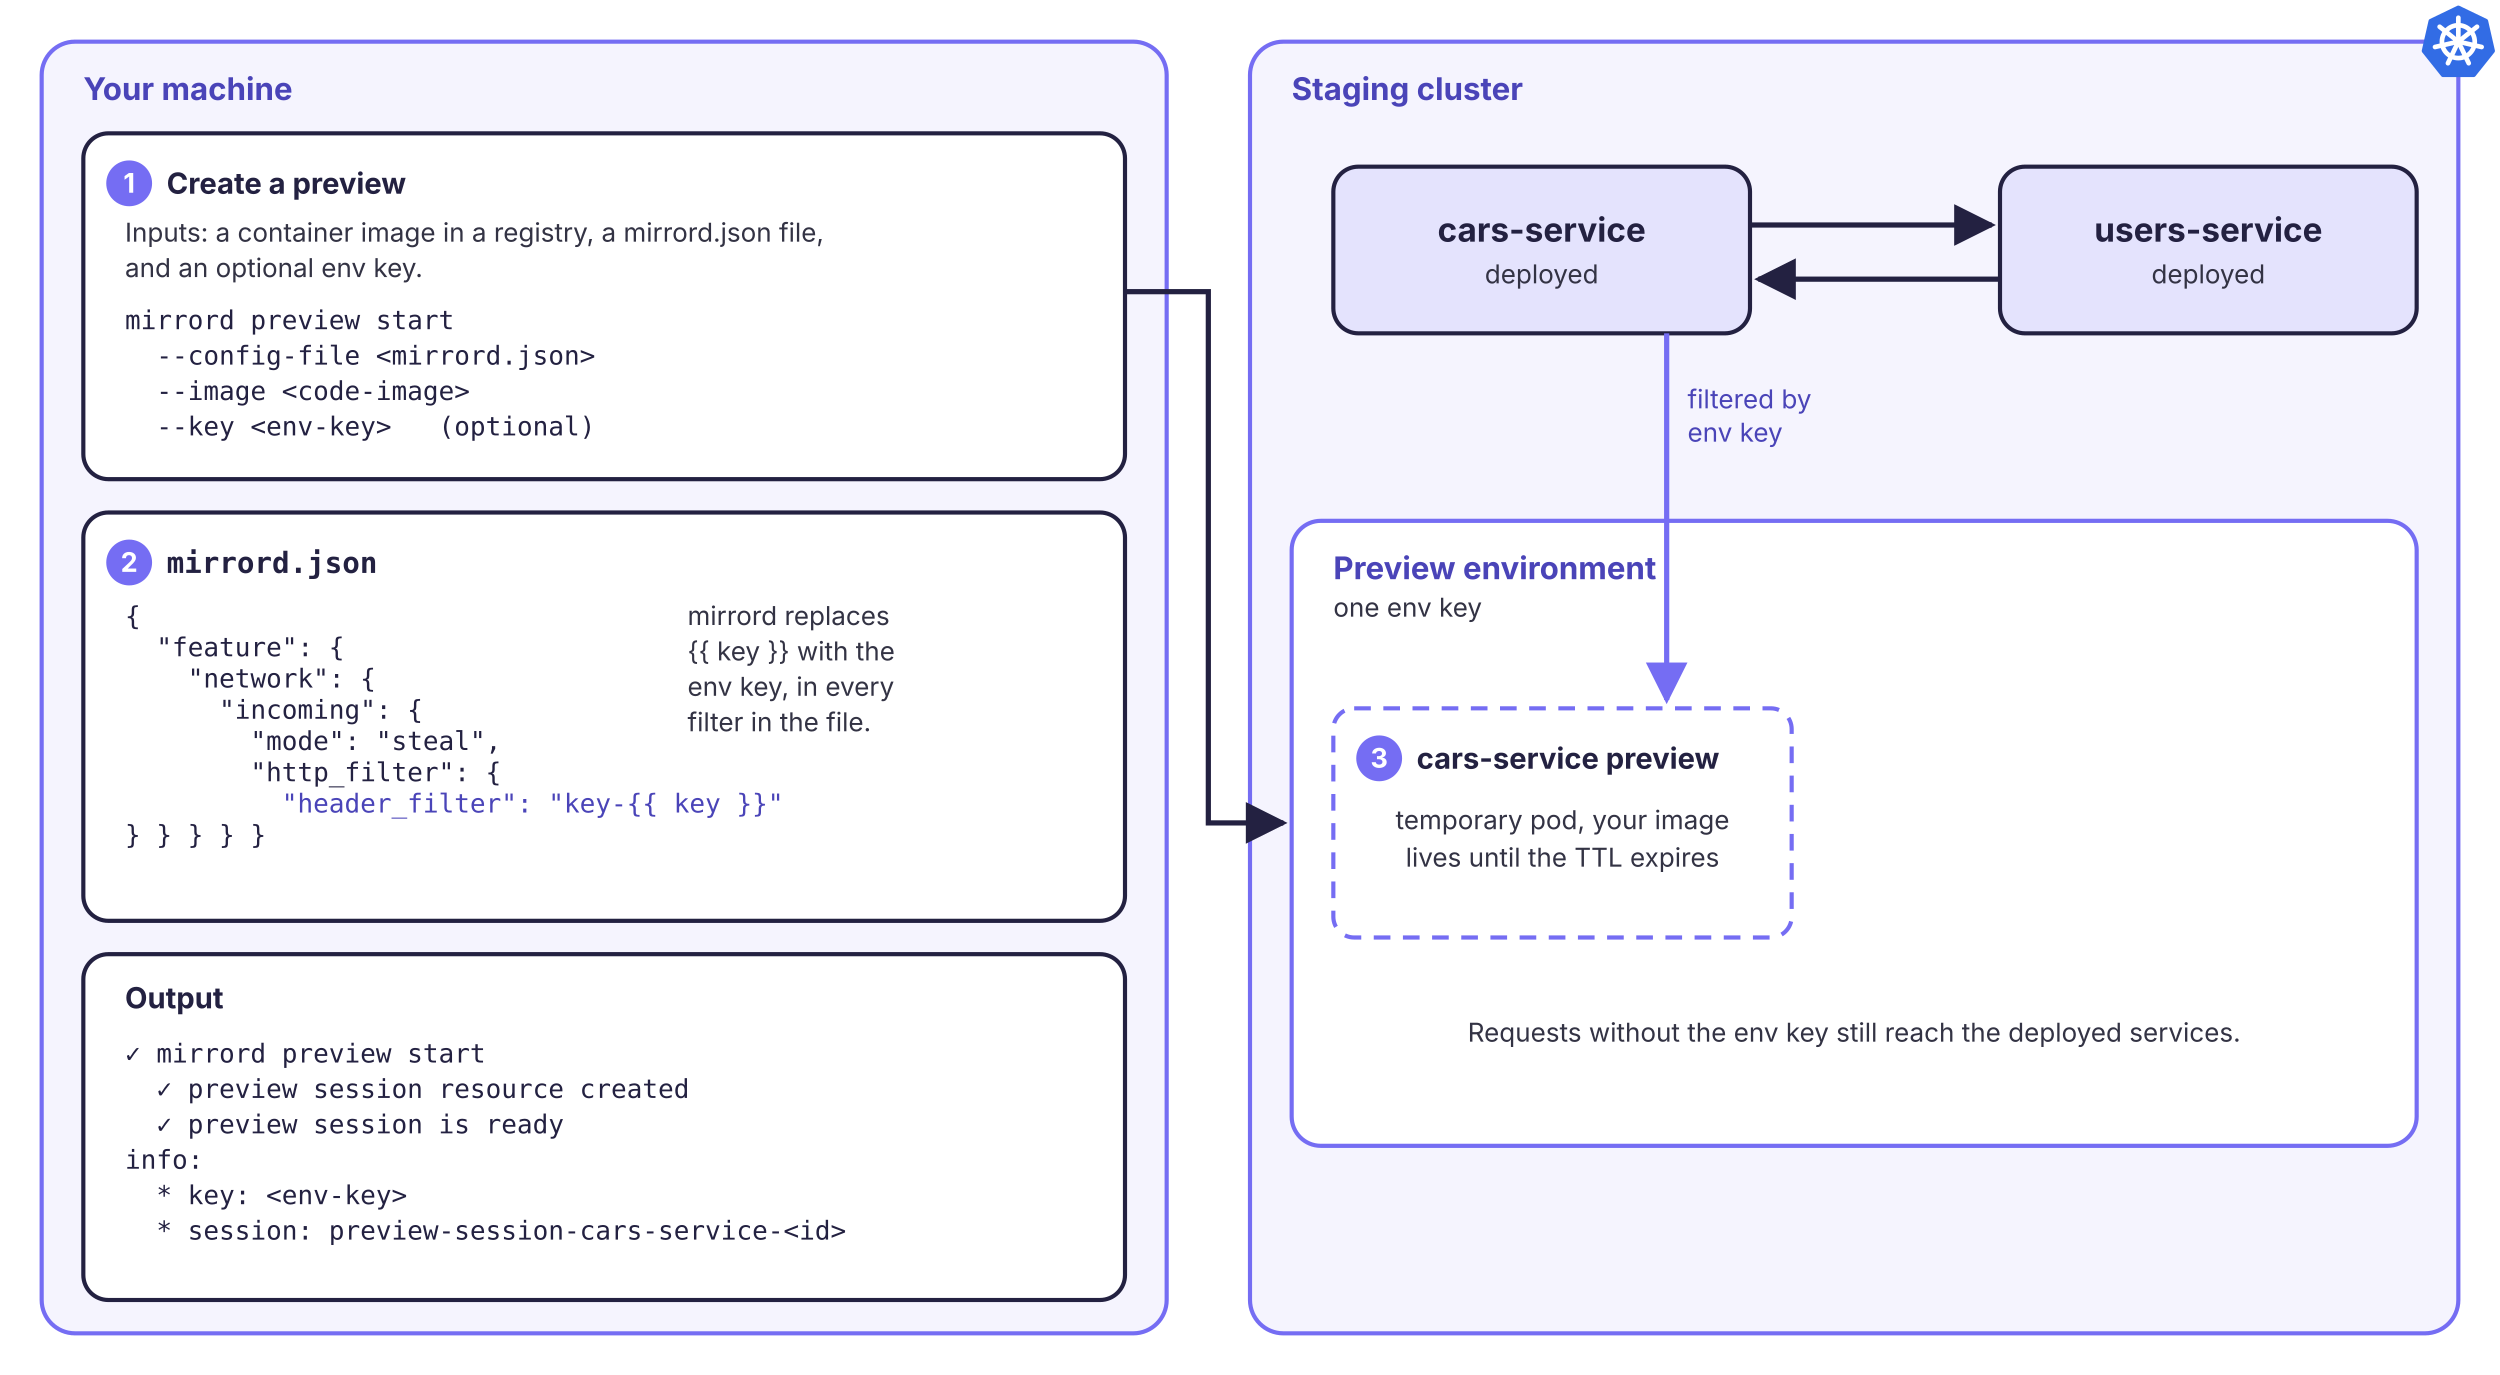
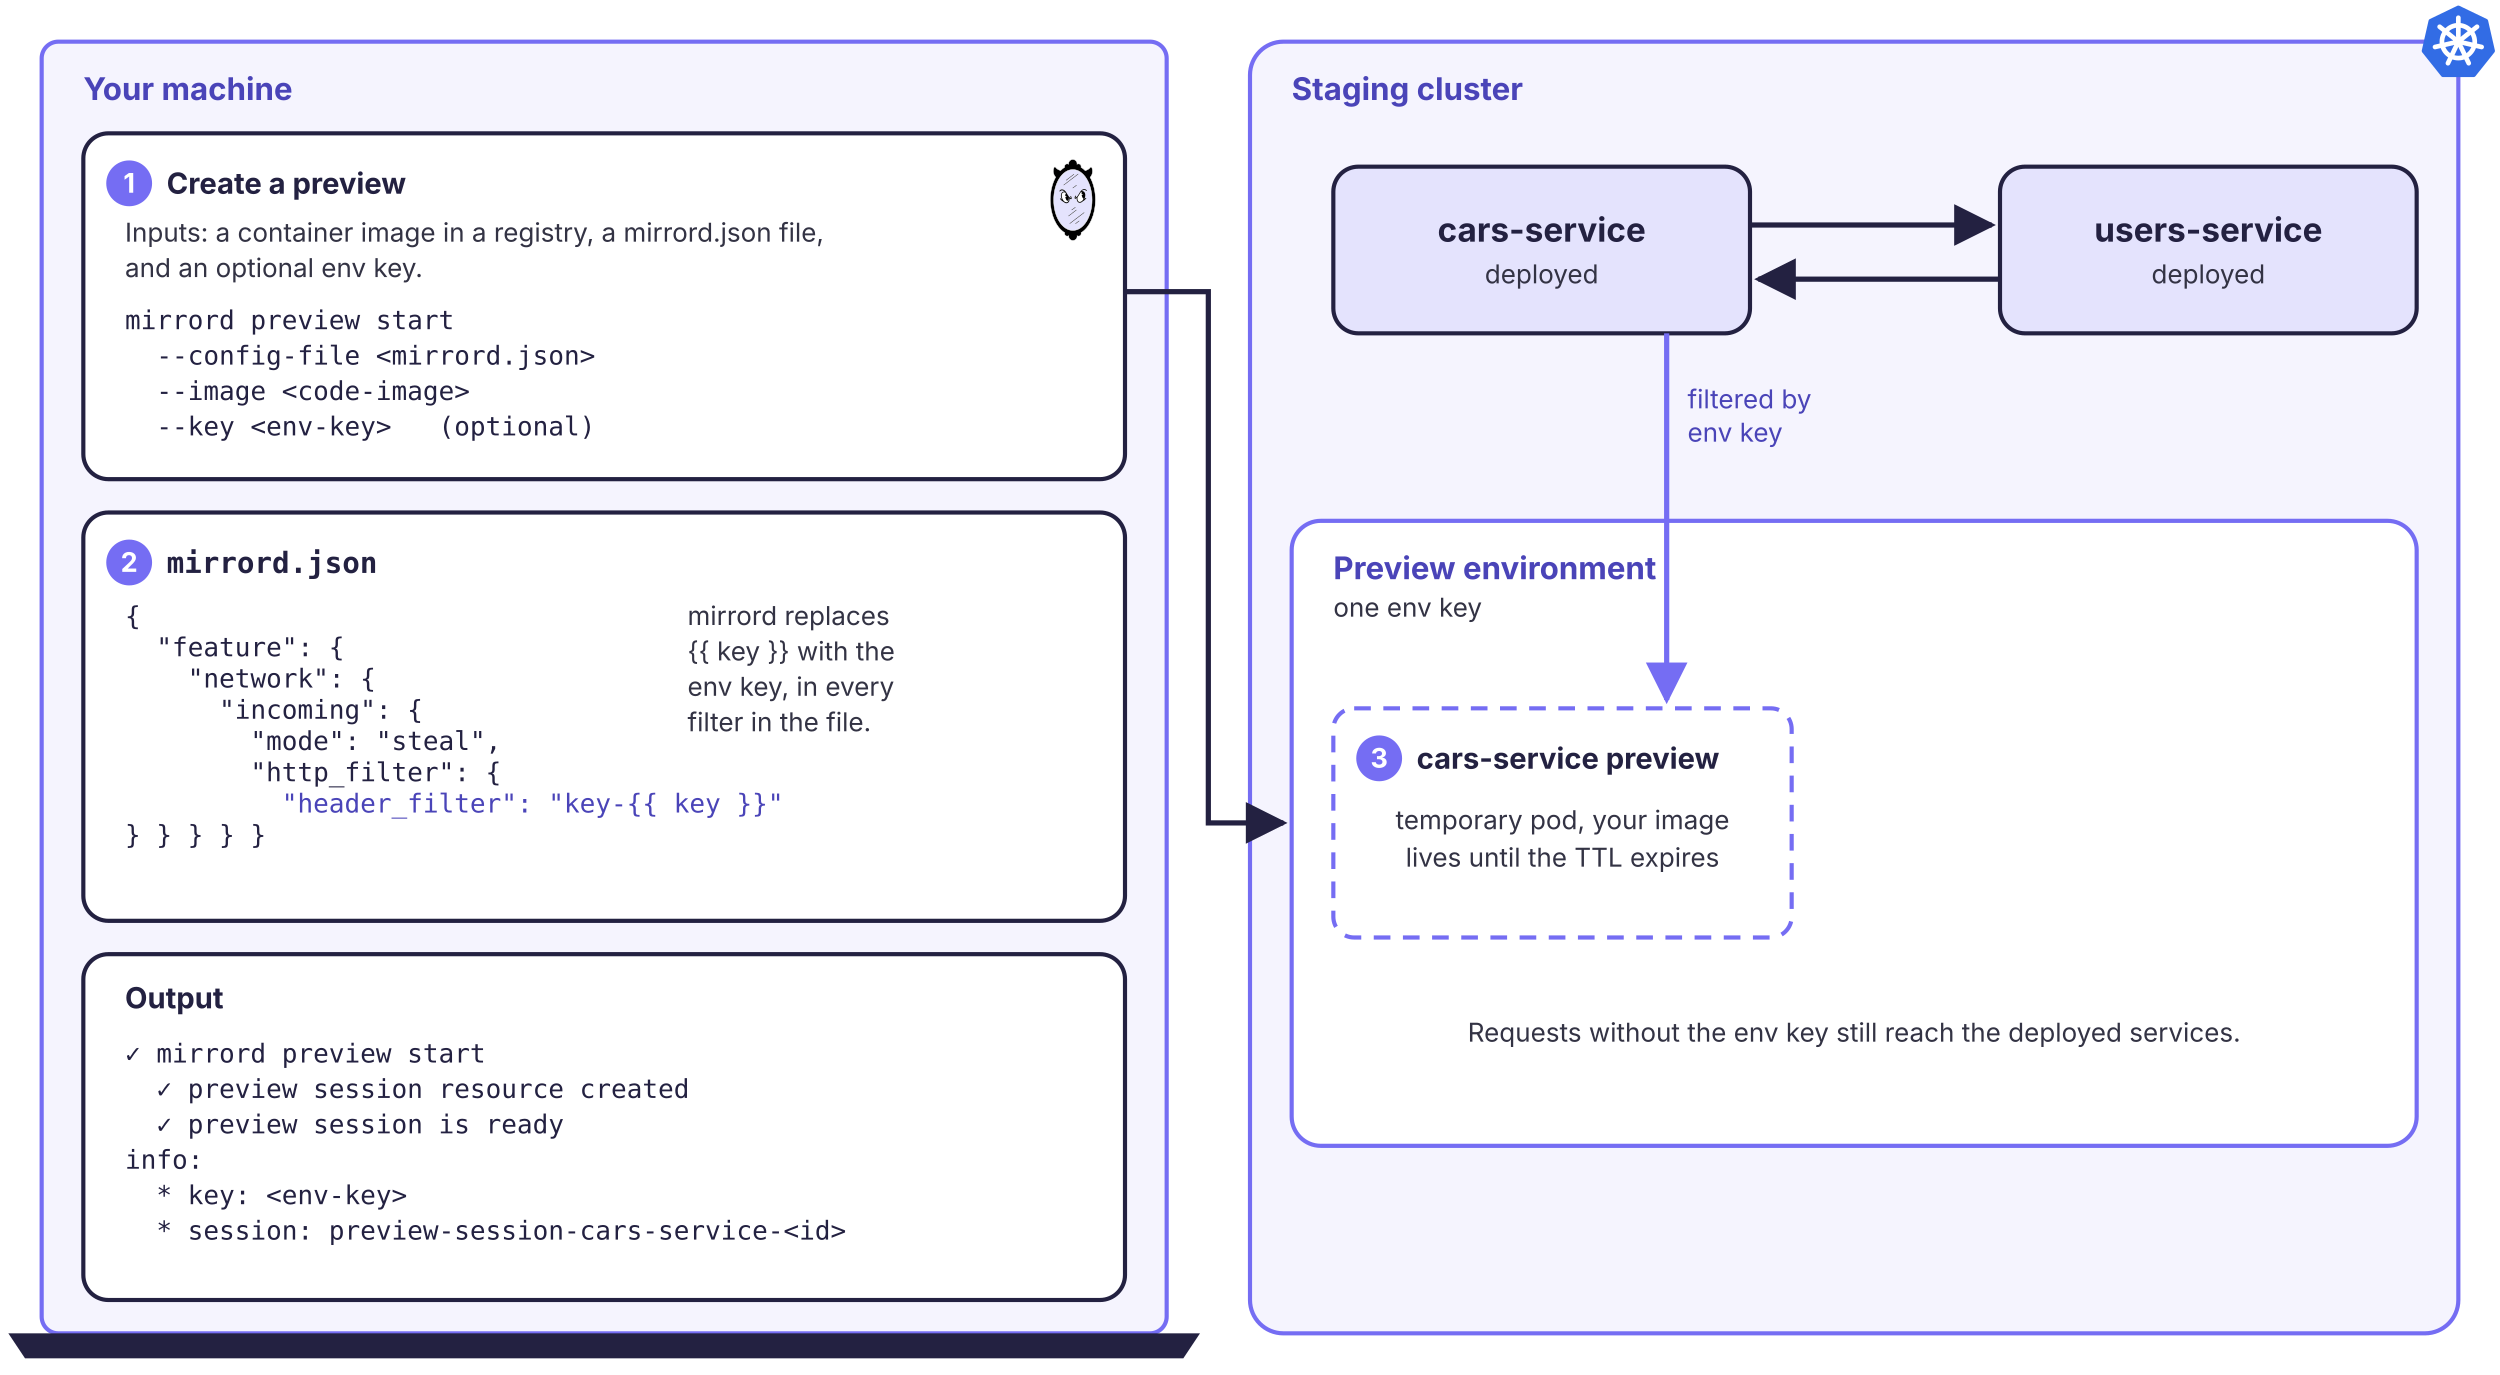
<svg xmlns="http://www.w3.org/2000/svg" viewBox="0 0 1200 660" width="1200" height="660" font-family="Inter, Helvetica, Arial, sans-serif" role="img" aria-labelledby="t d">
  <defs>
    <marker id="arrow" viewBox="0 0 10 10" refX="9" refY="5" markerWidth="8" markerHeight="8" orient="auto-start-reverse">
      <path d="M0 0 L10 5 L0 10 z" fill="#232141" />
    </marker>
    <marker id="arrow-purple" viewBox="0 0 10 10" refX="9" refY="5" markerWidth="8" markerHeight="8" orient="auto-start-reverse">
      <path d="M0 0 L10 5 L0 10 z" fill="#756DF3" />
    </marker>
    <symbol id="k8s" viewBox="0 0 32 32">
      <polygon points="16.00,1.60 27.73,7.25 30.62,19.94 22.51,30.11 9.49,30.11 1.38,19.94 4.27,7.25" fill="#326CE5" stroke="#326CE5" stroke-width="2" stroke-linejoin="round" />
      <g fill="none" stroke="#ffffff" stroke-width="2" stroke-linecap="round">
        <circle cx="16" cy="16" r="7" />
        <line x1="16.00" y1="13.40" x2="16.00" y2="5.80" />
        <line x1="18.03" y1="14.38" x2="23.97" y2="9.64" />
        <line x1="18.53" y1="16.58" x2="25.94" y2="18.27" />
        <line x1="17.13" y1="18.34" x2="20.43" y2="25.19" />
        <line x1="14.87" y1="18.34" x2="11.57" y2="25.19" />
        <line x1="13.47" y1="16.58" x2="6.06" y2="18.27" />
        <line x1="13.97" y1="14.38" x2="8.03" y2="9.64" />
      </g>
      <circle cx="16" cy="16" r="2.4" fill="#ffffff" />
    </symbol>
+     <symbol id="mirrord" viewBox="97 61 391 696">
+       <path fill="#ffffff" d="M255.6,387c4.1,19.1-0.9,36.1-12,40.5c-8.2,3.2-17.8,0-26.5-8.2c-0.3-0.6-0.9-0.9-1.5-1.2c0,0,0,0-0.3-0.3 c-5.5-5.6-10.5-13.2-14-22c-4.7-11.5-6.1-23.2-4.4-33.5c1.8-9.4,6.1-16.1,12.8-18.8c5.5-2.3,12.5-1.5,19.3,2.6 c1.5,2.3,2.6,4.4,3.8,6.2c-4.1,2.6-6.4,10.3-6.4,20.3l3.2,1.8l11.1,6.5l-12.5,1.5h-0.9c0.3,1.2,0.3,2.3,0.6,3.5 c3.2,17.9,12,31.1,19,29.7c6.4-1.2,9.6-14.4,7.6-30.2C255.3,386.4,255.6,386.7,255.6,387z" />
+       <path fill="#ffffff" d="M384,398.4c-3.2,6.8-7.3,12.3-12,17c0,0,0,0-0.3,0c-0.6,0.3-0.9,0.9-1.2,1.2c-8.7,7.9-18.4,11.5-26.5,8.2 c-11.1-4.7-16-21.4-12-40.5c1.5-1.8,3.2-3.8,4.7-5.6c5-6.5,9-13.2,12.8-20l1.2-2.1c1.2-1.8,2-3.8,3.2-5.6c1.2-2.1,2.6-4.4,4.4-7 c3.5-2.1,6.7-3.2,9.9-3.8c-2,4.7-2.3,10.3-2.3,15.3l3.2,1.8l11.1,6.5l-12.5,1.5h-0.9c0.3,1.2,0.3,2.3,0.6,3.8 C370.5,384.6,377.5,397,384,398.4z" />
+       <path fill="#E4E3FD" d="M405,391.7c-1.5-1.2-3.8-0.9-5,0.6c-3.2,4.1-7,7.9-11.1,11.5c1.2-2.3,2.6-5,3.5-7.6 c5.3-12.6,6.7-25.8,4.7-37.3c-2.3-12-8.2-20.6-16.9-24.1c-4.1-1.8-8.8-2.1-13.7-1.2c4.4-4.4,10.2-8.5,17.5-10 c8.2-1.5,16.6,1.5,20.4,7.3c1.2,1.5,3.2,2.1,5,0.9c1.5-1.2,2-3.2,0.9-4.7c-5.5-8.2-16.6-12.3-27.4-10c-11.1,2.1-19.3,9.7-24.2,15.6 c-2,2.3-3.8,5-5.5,7.3c-2,2.9-3.5,5.6-5,8.2c-1.2,2.1-2.3,3.8-3.2,5.6l-1.2,2.1c-3.8,6.5-7.6,13.2-12.3,19.1 c-5.8,7.6-11.7,12.9-18.4,16.7c0.6-5,2-9.7,4.4-14.1c0.9-1.8,0.3-3.8-1.5-4.7c-1.7-0.9-3.8-0.3-4.7,1.5c-2.9,5.6-4.7,11.5-5.3,17.6 c0,0.9-0.3,3.5,1.5,5.6c1.2,1.2,2.3,1.8,4.1,1.8c1.5,0,2.9-0.3,4.4-1.5c2.6-1.5,5.3-3.2,7.9-5.3c-1.7,18.5,5,34.1,17.5,39.3 c2.9,1.2,5.8,1.8,8.8,1.8c8.5,0,17.5-4.4,25.4-12c11.4-6.2,21.6-14.4,29.5-24.7C406.7,395.2,406.4,392.8,405,391.7z M292.1,149.1 c90.1,0,163.6,116.6,163.6,259.6s-73.5,259.6-163.6,259.6c-90.4,0-163.6-116.6-163.6-259.6S201.9,149.1,292.1,149.1z M389.5,517.3 c0.9-0.6,0.9-1.8,0.3-2.3c-0.6-0.9-1.8-0.9-2.3-0.3l-122.5,93.7c-0.9,0.6-0.9,1.8-0.3,2.3c0.3,0.3,0.9,0.6,1.5,0.6 c0.3,0,0.9,0,1.2-0.3L389.5,517.3z M346.9,589c0.9-0.6,0.9-1.8,0.3-2.3c-0.6-0.9-1.8-0.9-2.3-0.3l-31.2,23.2 c-0.9,0.6-0.9,1.8-0.3,2.3c0.3,0.6,0.9,0.9,1.5,0.9c0.3,0,0.6-0.3,0.9-0.3L346.9,589z M338.2,189.1c0.9-0.6,0.9-1.8,0.3-2.3 c-0.6-0.9-1.8-0.9-2.3-0.3l-122.5,93.4c-0.9,0.6-0.9,1.8-0.3,2.3c0.3,0.3,0.9,0.6,1.5,0.6c0.3,0,0.9,0,0.9-0.3L338.2,189.1z M324.4,284.5c0.9-0.6,0.9-1.8,0.3-2.3c-0.6-0.9-1.7-0.9-2.3-0.3l-31.2,22.9c-0.9,0.6-0.9,1.8-0.3,2.3c0.3,0.6,0.9,0.6,1.5,0.6 c0.3,0,0.6,0,0.9-0.3L324.4,284.5z M322.7,495.9c0.9-0.6,0.9-1.8,0.3-2.3c-0.6-0.9-1.8-0.9-2.3-0.3l-66.2,50.8 c-0.9,0.6-0.9,1.8-0.3,2.3c0.3,0.3,0.9,0.6,1.5,0.6c0.3,0,0.6,0,0.9-0.3L322.7,495.9z M314.8,472.4c0.9-0.6,0.9-1.8,0.3-2.3 c-0.6-0.9-1.8-0.9-2.3-0.3L281.6,493c-0.9,0.6-0.9,1.8-0.3,2.3c0.3,0.6,0.9,0.9,1.5,0.9c0.3,0,0.9-0.3,0.9-0.3L314.8,472.4z M302.3,190.5c0.9-0.6,0.9-1.8,0.3-2.3c-0.6-0.9-1.7-0.9-2.3-0.3L234,239c-0.9,0.6-0.9,1.8-0.3,2.3c0.3,0.3,0.9,0.6,1.5,0.6 c0.3,0,0.9,0,1.2-0.3L302.3,190.5z M280.1,399.6c1.8-2.1,1.5-4.7,1.5-5.6c-0.6-6.2-2.3-12.3-5-17.9c-0.9-1.8-2.9-2.3-4.7-1.5 c-1.8,0.9-2.3,2.9-1.5,4.7c2.3,4.4,3.8,9.4,4.4,14.1c-6.4-3.8-12.5-9.4-18.4-16.7c-4.7-6.2-8.8-12.9-12.3-19.1l-1.5-2.3 c-1.2-1.8-2-3.8-3.2-5.6c-1.5-2.3-2.9-5.3-5-8.2c0,0,0,0,0-0.3c-1.5-2.3-3.5-5-5.5-7.3c-5-5.9-13.1-13.2-24.2-15.6 c-10.8-2.1-21.9,2.1-27.4,10c-1.2,1.5-0.6,3.8,0.9,4.7c1.5,1.2,3.8,0.6,4.7-0.9c4.1-5.9,12.5-8.8,20.4-7.3 c7.3,1.5,13.1,5.9,17.5,10c-4.7-0.9-9.3-0.3-13.7,1.2c-8.8,3.5-14.6,12-16.9,24.1c-2,11.5-0.3,24.7,4.7,37.3 c1.2,2.6,2.3,5.3,3.5,7.6c-4.1-3.5-7.9-7.3-11.1-11.5c-1.2-1.5-3.5-1.8-5-0.6c-1.5,1.2-1.8,3.5-0.6,5c8.2,10,18.4,18.5,29.5,24.7 c7.9,7.6,16.9,11.7,25.7,11.7c2.9,0,6.1-0.6,8.8-1.8c12.5-5.3,19-20.6,17.5-39.3c2.6,2.1,5,3.8,7.9,5.3c1.5,0.9,2.9,1.2,4.4,1.2 C277.8,401.4,279.2,400.8,280.1,399.6z" />
+       <path d="M439.4,215.2c29.5,54,45.5,122.4,45.5,193.8c0,123.6-49,234.9-122.8,279.2c0.6,2.1,1.2,4.4,1.2,6.8 c0,12.3-10.2,22.6-22.5,22.6c-4.4,0-8.8-1.2-12.3-3.5c0.3,1.2,0.3,2.6,0.3,3.8c0,20.3-16.3,36.7-36.5,36.7s-36.5-16.4-36.5-36.7 c0-1.2,0-2.6,0.3-3.8c-3.5,2.3-7.9,3.5-12.3,3.5c-12.3,0-22.5-10-22.5-22.6c0-2.3,0.3-4.7,1.2-6.8C148.6,643.6,99.3,532.3,99.3,409 c0-71.9,16.3-140.9,46.4-195.3c-1.5-0.9-2.3-2.1-3.5-3.2c-9.9-11.2-15.5-26.4-16.9-42.6c-0.6-11.5,0.9-23.2,5-33.8 c0.6-1.8,2.6-6.8,7.6-7.3c5.3-0.6,8.5,3.8,11.4,7.9c1.2,1.5,2.3,2.9,2.9,3.8c5.5,5.3,12.5,9.7,21.6,13.8c4.4,2.1,9,3.8,13.4,5.3 c11.1-11.2,22.8-20.6,35-27.9c-0.6-2.3-1.2-4.4-1.2-6.8c0-12.3,10.2-22.6,22.5-22.6c4.4,0,8.8,1.2,12.3,3.5c0-1.2-0.3-2.6-0.3-3.8 c0-20.3,16.3-36.7,36.5-36.7c20.1,0,36.5,16.4,36.5,36.7c0,1.2,0,2.6-0.3,3.8c3.5-2.3,7.9-3.5,12.3-3.5c12.5,0,22.5,10.3,22.5,22.6 c0,2.3-0.3,4.7-1.2,6.8c12.5,7.6,24.8,17.3,36.2,29.1c4.7-1.5,9-3.2,13.7-5.3c9-4.1,16-8.5,21.6-13.8c0.9-0.9,2-2.3,2.9-3.8 c2.9-4.1,6.1-8.5,11.4-7.9c5,0.6,7,5.6,7.6,7.3c4.1,10.6,5.5,22.3,4.7,33.8c-1.2,15.9-7,31.4-16.9,42.6 C442.3,212.6,441.1,214,439.4,215.2z M455.7,409c0-143.3-73.5-259.6-163.6-259.6c-90.4,0-163.6,116.6-163.6,259.6 c0,143,73.5,259.6,163.6,259.6C382.5,668.6,455.7,552,455.7,409z" />
+       <path fill="#ffffff" d="M292.4,756.6c-21.2,0-38.5-17.4-38.5-38.7c0-0.1,0-0.2,0-0.3c-3,1.3-6.5,2-10,2c-13.5,0-24.5-11-24.5-24.6 c0-2.2,0.2-4.2,0.7-5.9c-36.1-22.2-66.8-60.3-88.9-110.2C109,528.5,97.3,469.7,97.3,409c0-71.5,16.3-140.6,45.8-194.7 c-0.6-0.5-1.1-1-1.5-1.5c-0.3-0.3-0.5-0.6-0.8-0.8l-0.1-0.1c-9.7-10.9-15.9-26.4-17.4-43.7c-0.6-12.5,1.1-24.4,5.1-34.7 c0.8-2.3,3.2-7.9,9.2-8.6c6.5-0.7,10.4,4.7,13.2,8.7c1.1,1.4,2.2,2.8,2.9,3.7c5.3,5,11.9,9.2,20.9,13.3c3.5,1.7,7.6,3.3,12.1,4.8 c10.7-10.7,21.9-19.6,33.2-26.5c-0.5-1.9-0.9-3.7-0.9-5.8c0-13.3,11.2-24.6,24.5-24.6c3.5,0,6.9,0.7,10,2c0-0.1,0-0.2,0-0.3 c0-21.3,17.3-38.7,38.5-38.7c21.2,0,38.5,17.4,38.5,38.7c0,0.1,0,0.2,0,0.3c3-1.3,6.5-2,10-2c13.5,0,24.5,11,24.5,24.6 c0,2.2-0.2,4.2-0.7,5.9c12.2,7.6,23.8,16.9,34.3,27.6c3.7-1.2,7.6-2.7,12.3-4.8c9-4.1,15.7-8.4,21-13.4c0.7-0.7,1.8-2,2.6-3.4 l0.1-0.1c2.8-4,6.7-9.5,13.2-8.8c6,0.7,8.5,6.3,9.3,8.7c4,10.4,5.7,22.4,4.8,34.5c-1.2,16.6-7.5,32.4-17.2,43.5c-0.4,1-1.3,2-2.4,3 c29,53.9,44.9,122.4,44.9,193.3c0,60.9-11.7,119.7-33.9,170.2c-22,49.9-52.6,87.9-88.6,110c0.5,1.9,0.8,3.8,0.8,5.8 c0,13.3-11.2,24.6-24.5,24.6c-3.5,0-6.9-0.7-10-2c0,0.1,0,0.2,0,0.3C330.8,739.2,313.6,756.6,292.4,756.6z M259.4,709.5l-1.2,5 c-0.2,0.9-0.2,2.3-0.2,3.3c0,19.1,15.5,34.7,34.5,34.7s34.5-15.6,34.5-34.7c0-1.1,0-2.4-0.2-3.3l-1.2-5l4.3,2.9 c3.1,2.1,7,3.2,11.1,3.2c11.1,0,20.5-9.4,20.5-20.6c0-2.1-0.5-4.2-1.1-6.2l-0.4-1.5l1.3-0.8c72.9-43.8,121.8-155.3,121.8-277.5 c0-70.8-16.1-139.3-45.3-192.8l-0.9-1.6l1.5-1c1.6-1.1,2.3-2.2,2.4-2.5l0.1-0.4l0.3-0.3c9.3-10.4,15.2-25.5,16.4-41.4 c0.9-11.6-0.7-22.9-4.5-32.9c-0.6-1.7-2.3-5.6-6-6.1c-3.8-0.4-6.3,2.6-9.5,7c-0.9,1.5-2.1,3-3.2,4.1c-5.7,5.4-12.7,9.9-22.2,14.2 c-5.4,2.4-9.7,4-13.9,5.4l-1.2,0.4l-0.9-0.9c-10.9-11.3-23-21-35.8-28.8l-1.5-0.9l0.7-1.6c0.7-1.6,1-3.5,1-6 c0-11.4-9.2-20.6-20.5-20.6c-4.1,0-8.1,1.1-11.1,3.2l-4.3,2.9l1.2-5c0.2-0.9,0.2-2.3,0.2-3.3c0-19.1-15.5-34.7-34.5-34.7 c-19,0-34.5,15.6-34.5,34.7c0,0.5,0.1,1.1,0.1,1.7c0.1,0.7,0.2,1.4,0.2,2.1v3.8l-3.1-2.1c-3.1-2.1-7-3.2-11.1-3.2 c-11.1,0-20.5,9.4-20.5,20.6c0,1.9,0.4,3.6,0.9,5.6l0.5,2.1l-1.3,0.8c-11.8,7.1-23.5,16.4-34.6,27.6l-0.9,0.9l-1.2-0.4 c-5.1-1.7-9.7-3.5-13.6-5.4c-9.5-4.3-16.5-8.8-22.1-14.2l-0.2-0.2l-0.1-0.2c-0.5-0.8-1.7-2.2-2.8-3.6l-0.1-0.1 c-3.1-4.4-5.7-7.5-9.5-7.1c-3.7,0.4-5.4,4.3-5.9,6c-3.8,9.8-5.5,21.2-4.9,33c1.5,16.4,7.3,31.1,16.4,41.3c0.3,0.3,0.6,0.6,0.9,0.9 c0.7,0.8,1.4,1.5,2.2,2l1.6,1l-0.9,1.7c-29.7,53.8-46.1,122.8-46.1,194.3c0,121.9,49.2,233.4,122.4,277.5l1.5,0.9l-0.7,1.6 c-0.7,1.6-1,3.5-1,6c0,11.4,9.2,20.6,20.5,20.6c4.1,0,8.1-1.1,11.1-3.2L259.4,709.5z M292.1,670.6c-91.3,0-165.6-117.3-165.6-261.6 s74.3-261.6,165.6-261.6c91.3,0,165.6,117.3,165.6,261.6S383.4,670.6,292.1,670.6z M292.1,151.4c-89.1,0-161.6,115.5-161.6,257.6 c0,68.8,16.9,133.5,47.7,182.3c30.6,48.5,71,75.2,113.9,75.2c89.1,0,161.6-115.5,161.6-257.6C453.7,267,381.2,151.4,292.1,151.4z" />
+       <path d="M344.9,586.3c0.9-0.6,1.7-0.3,2.3,0.3c0.6,0.9,0.3,1.8-0.3,2.3l-31.2,23.2c-0.3,0.3-0.6,0.3-0.9,0.3 c-0.6,0-1.2-0.3-1.5-0.9c-0.6-0.9-0.3-1.8,0.3-2.3L344.9,586.3z" />
+       <path d="M372,415.5c4.4-4.4,8.5-10.3,12-17c-6.4-1.8-13.4-13.8-16.3-29.7c-0.3-1.2-0.6-2.3-0.6-3.8h0.9l12.5-1.5l-11.1-6.5 l-3.2-1.8c0-5,0.3-10.6,2.3-15.3c-3.2,0.6-6.7,1.8-9.9,3.8c-1.8,2.3-3.2,5-4.4,7c-1.2,2.1-2.3,3.8-3.2,5.6l-1.2,2.1 c-3.8,6.5-7.9,13.5-12.8,20c-1.5,2.1-3.2,3.8-4.7,5.6c-4.1,19.1,0.9,35.8,12,40.5c8.2,3.2,17.8-0.3,26.5-8.2 C370.8,416.3,371.4,415.8,372,415.5z M410.5,326.8c1.2,1.5,0.9,3.8-0.9,4.7c-1.5,1.2-3.8,0.9-5-0.9c-4.1-5.9-12.5-8.8-20.4-7.3 c-7.3,1.5-13.1,5.9-17.5,10c4.7-0.9,9.3-0.3,13.7,1.2c8.8,3.5,14.9,12,16.9,24.1c2,11.5,0.3,24.7-4.7,37.3 c-1.2,2.6-2.3,5.3-3.5,7.6c4.1-3.5,7.9-7.3,11.1-11.5c1.2-1.5,3.5-1.8,5-0.6c1.5,1.2,1.7,3.5,0.6,5c-8.2,10.3-18.4,18.5-29.5,24.7 c-7.9,7.6-16.9,12-25.4,12c-3.2,0-6.1-0.6-8.8-1.8c-12.5-5.3-19-20.6-17.5-39.3c-2.6,2.1-5.3,3.8-7.9,5.3c-1.5,0.9-3.2,1.5-4.4,1.5 c-1.5,0-2.9-0.6-4.1-1.8c-1.7-2.1-1.5-4.7-1.5-5.6c0.6-6.2,2.3-12,5.3-17.6c0.9-1.8,2.9-2.3,4.7-1.5c1.8,0.9,2.3,2.9,1.5,4.7 c-2.3,4.4-3.8,9.4-4.4,14.1c6.4-3.8,12.5-9.4,18.4-16.7c4.7-6.2,8.8-12.6,12.3-19.1l1.2-2.1c1.2-2.1,2.3-3.8,3.2-5.6 c1.5-2.3,2.9-5.3,5-8.2c1.8-2.3,3.5-5,5.5-7.3c5-5.9,13.4-13.2,24.2-15.6C393.9,314.5,405,318.6,410.5,326.8z" />
+       <path d="M324.4,284.5l-31.5,23.2c-0.3,0.3-0.6,0.3-0.9,0.3c-0.6,0-1.2-0.3-1.5-0.6c-0.6-0.9-0.3-1.8,0.3-2.3l31.2-23.2 c0.9-0.6,1.7-0.3,2.3,0.3C325.6,282.7,325.3,283.9,324.4,284.5z" />
+       <path d="M312.8,469.5c0.9-0.6,1.8-0.3,2.3,0.3c0.6,0.9,0.3,1.8-0.3,2.3l-31.2,23.2c-0.3,0.3-0.6,0.3-0.9,0.3 c-0.6,0-1.2-0.3-1.5-0.9c-0.6-0.9-0.3-1.8,0.3-2.3L312.8,469.5z" />
+       <path d="M387.5,514.7c0.9-0.6,1.8-0.3,2.3,0.3c0.6,0.9,0.3,1.8-0.3,2.3L267,611c-0.3,0.3-0.6,0.3-1.2,0.3c-0.6,0-1.2-0.3-1.5-0.6 c-0.6-0.9-0.6-1.8,0.3-2.3L387.5,514.7z" />
+       <path d="M320.7,493c0.9-0.6,1.8-0.3,2.3,0.3c0.6,0.9,0.6,1.8-0.3,2.3l-66.2,51.1c-0.3,0.3-0.6,0.3-0.9,0.3c-0.6,0-1.2-0.3-1.5-0.6 c-0.6-0.9-0.6-1.8,0.3-2.3L320.7,493z" />
+       <path d="M300.2,187.9c0.9-0.6,1.7-0.3,2.3,0.3c0.6,0.9,0.6,1.8-0.3,2.3l-65.9,51.1c-0.3,0.3-0.6,0.3-1.2,0.3 c-0.6,0-0.9-0.3-1.5-0.6c-0.6-0.9-0.3-1.8,0.3-2.3L300.2,187.9z" />
+       <path d="M213.6,279.8l122.5-93.7c0.6-0.6,1.8-0.3,2.3,0.3c0.6,0.9,0.3,1.8-0.3,2.3l-122.5,93.7c-0.3,0.3-0.6,0.3-0.9,0.3 c-0.6,0-1.2-0.3-1.5-0.6C212.7,281.6,212.7,280.4,213.6,279.8z" />
+       <path d="M243.9,427.5c11.1-4.4,16-21.4,12-40.5c-0.3-0.3-0.6-0.6-0.9-0.9c2,15.9-1.2,29.1-7.6,30.2c-7.3,1.5-15.8-12-19-29.7 c-0.3-1.2-0.3-2.3-0.6-3.5h0.9l12.5-1.5l-11.1-6.5l-3.2-1.8c0-10,2.3-17.6,6.4-20.3c-1.2-2.1-2.3-4.1-3.8-6.2 c-7-4.1-13.7-5-19.3-2.6c-6.4,2.6-11.1,9.4-12.8,18.8c-1.8,10-0.3,22,4.4,33.5c3.5,8.8,8.5,16.4,14,22c0,0,0.3,0,0.3,0.3 c0.6,0.3,1.2,0.9,1.5,1.2C225.9,427.2,235.8,430.7,243.9,427.5z M204.9,319.1c11.1,2.1,19.3,9.7,24.2,15.6c2,2.3,3.8,5,5.5,7.3 c0,0,0,0,0,0.3c2,2.9,3.5,5.6,5,8.2c1.2,1.8,2,3.5,3.2,5.6l1.5,2.3c3.8,6.5,7.6,12.9,12.3,19.1c5.8,7.3,11.7,12.9,18.4,16.7 c-0.6-5-2-9.7-4.4-14.1c-0.9-1.8-0.3-3.8,1.5-4.7c1.8-0.9,3.8-0.3,4.7,1.5c2.9,5.6,4.7,11.5,5,17.9c0,0.9,0.3,3.5-1.5,5.6 c-1.2,1.2-2.6,1.8-4.1,1.8c-1.5,0-2.9-0.6-4.4-1.2c-2.6-1.5-5.3-3.2-7.9-5.3c1.7,18.5-5,34.1-17.5,39.3c-2.9,1.2-5.8,1.8-8.8,1.8 c-8.5,0-17.5-4.4-25.7-11.7c-11.4-6.2-21.6-14.7-29.5-24.7c-1.2-1.5-0.9-3.8,0.6-5c1.5-1.2,3.8-0.9,5,0.6c3.2,4.1,7,7.9,11.1,11.5 c-1.2-2.3-2.6-5-3.5-7.6c-5-12.6-6.7-25.8-4.7-37.3c2-12,8.2-20.6,16.9-24.1c4.1-1.8,8.8-2.1,13.7-1.2c-4.4-4.4-10.2-8.8-17.5-10 c-8.2-1.5-16.6,1.5-20.4,7.3c-1.2,1.5-3.2,2.1-4.7,0.9c-1.5-1.2-2-3.2-0.9-4.7C183,320.9,194.1,317.1,204.9,319.1z" />
+     </symbol>
  </defs>
  <rect x="0" y="0" width="1200" height="660" fill="#ffffff" />
-   <rect x="20" y="20" width="540" height="620" rx="16" fill="#F5F4FE" stroke="#756DF3" stroke-width="2" />
+   <rect x="20" y="20" width="540" height="620" rx="8" fill="#F5F4FE" stroke="#756DF3" stroke-width="2" />
+   <path d="M4 640 h572 l-8 12 h-556 z" fill="#232141" />
  <text x="40" y="48" font-size="15" font-weight="700" fill="#4a44b8">Your machine</text>
  <rect x="40" y="64" width="500" height="166" rx="12" fill="#ffffff" stroke="#232141" stroke-width="2" />
+   <use href="#mirrord" x="504" y="76" width="22" height="40" />
  <circle cx="62" cy="88" r="11" fill="#756DF3" />
  <text x="62" y="92.5" font-size="13" font-weight="700" fill="#ffffff" text-anchor="middle">1</text>
  <text x="80" y="93" font-size="14" font-weight="700" fill="#232141">Create a preview</text>
  <text x="60" y="116" font-size="12.5" fill="#333344" xml:space="preserve">Inputs: a container image in a registry, a mirrord.json file,</text>
  <text x="60" y="133" font-size="12.5" fill="#333344" xml:space="preserve">and an optional env key.</text>
  <text x="60" y="158" font-size="12.5" font-family="Menlo, Consolas, monospace" fill="#232141" xml:space="preserve">mirrord preview start</text>
  <text x="60" y="175" font-size="12.5" font-family="Menlo, Consolas, monospace" fill="#232141" xml:space="preserve">  --config-file &lt;mirrord.json&gt;</text>
  <text x="60" y="192" font-size="12.5" font-family="Menlo, Consolas, monospace" fill="#232141" xml:space="preserve">  --image &lt;code-image&gt;</text>
  <text x="60" y="209" font-size="12.5" font-family="Menlo, Consolas, monospace" fill="#232141" xml:space="preserve">  --key &lt;env-key&gt;   (optional)</text>
  <rect x="40" y="246" width="500" height="196" rx="12" fill="#ffffff" stroke="#232141" stroke-width="2" />
  <circle cx="62" cy="270" r="11" fill="#756DF3" />
  <text x="62" y="274.5" font-size="13" font-weight="700" fill="#ffffff" text-anchor="middle">2</text>
  <text x="80" y="275" font-size="14" font-weight="700" fill="#232141" font-family="Menlo, Consolas, monospace">mirrord.json</text>
  <text x="60" y="300" font-size="12.5" font-family="Menlo, Consolas, monospace" fill="#232141" xml:space="preserve">{</text>
  <text x="60" y="315" font-size="12.5" font-family="Menlo, Consolas, monospace" fill="#232141" xml:space="preserve">  "feature": {</text>
  <text x="60" y="330" font-size="12.5" font-family="Menlo, Consolas, monospace" fill="#232141" xml:space="preserve">    "network": {</text>
  <text x="60" y="345" font-size="12.5" font-family="Menlo, Consolas, monospace" fill="#232141" xml:space="preserve">      "incoming": {</text>
  <text x="60" y="360" font-size="12.5" font-family="Menlo, Consolas, monospace" fill="#232141" xml:space="preserve">        "mode": "steal",</text>
  <text x="60" y="375" font-size="12.5" font-family="Menlo, Consolas, monospace" fill="#232141" xml:space="preserve">        "http_filter": {</text>
  <text x="60" y="390" font-size="12.5" font-family="Menlo, Consolas, monospace" fill="#4a44b8" xml:space="preserve">          "header_filter": "key-{{ key }}"</text>
  <text x="60" y="405" font-size="12.5" font-family="Menlo, Consolas, monospace" fill="#232141" xml:space="preserve">} } } } }</text>
  <text x="330" y="300" font-size="12.5" fill="#333344" xml:space="preserve">mirrord replaces</text>
  <text x="330" y="317" font-size="12.5" fill="#333344" xml:space="preserve">{{ key }} with the</text>
  <text x="330" y="334" font-size="12.5" fill="#333344" xml:space="preserve">env key, in every</text>
  <text x="330" y="351" font-size="12.5" fill="#333344" xml:space="preserve">filter in the file.</text>
  <rect x="40" y="458" width="500" height="166" rx="12" fill="#ffffff" stroke="#232141" stroke-width="2" />
  <text x="60" y="484" font-size="14" font-weight="700" fill="#232141">Output</text>
  <text x="60" y="510" font-size="12.5" font-family="Menlo, Consolas, monospace" fill="#232141" xml:space="preserve">✓ mirrord preview start</text>
  <text x="60" y="527" font-size="12.5" font-family="Menlo, Consolas, monospace" fill="#232141" xml:space="preserve">  ✓ preview session resource created</text>
  <text x="60" y="544" font-size="12.5" font-family="Menlo, Consolas, monospace" fill="#232141" xml:space="preserve">  ✓ preview session is ready</text>
  <text x="60" y="561" font-size="12.5" font-family="Menlo, Consolas, monospace" fill="#232141" xml:space="preserve">info:</text>
  <text x="60" y="578" font-size="12.5" font-family="Menlo, Consolas, monospace" fill="#232141" xml:space="preserve">  * key: &lt;env-key&gt;</text>
  <text x="60" y="595" font-size="12.5" font-family="Menlo, Consolas, monospace" fill="#232141" xml:space="preserve">  * session: preview-session-cars-service-&lt;id&gt;</text>
  <rect x="600" y="20" width="580" height="620" rx="16" fill="#F5F4FE" stroke="#756DF3" stroke-width="2" />
  <text x="620" y="48" font-size="15" font-weight="700" fill="#4a44b8">Staging cluster</text>
  <rect x="640" y="80" width="200" height="80" rx="12" fill="#E4E3FD" stroke="#232141" stroke-width="2" />
  <text x="740" y="116" font-size="16" font-weight="700" fill="#232141" text-anchor="middle">cars-service</text>
  <text x="740" y="136" font-size="12.5" fill="#333344" text-anchor="middle">deployed</text>
  <rect x="960" y="80" width="200" height="80" rx="12" fill="#E4E3FD" stroke="#232141" stroke-width="2" />
  <text x="1060" y="116" font-size="16" font-weight="700" fill="#232141" text-anchor="middle">users-service</text>
  <text x="1060" y="136" font-size="12.5" fill="#333344" text-anchor="middle">deployed</text>
  <line x1="840" y1="108" x2="956" y2="108" stroke="#232141" stroke-width="2.5" marker-end="url(#arrow)" />
  <line x1="960" y1="134" x2="844" y2="134" stroke="#232141" stroke-width="2.5" marker-end="url(#arrow)" />
  <rect x="620" y="250" width="540" height="300" rx="14" fill="#ffffff" stroke="#756DF3" stroke-width="2" />
  <text x="640" y="278" font-size="15" font-weight="700" fill="#4a44b8">Preview environment</text>
  <text x="640" y="296" font-size="12.5" fill="#333344">one env key</text>
  <line x1="800" y1="160" x2="800" y2="336" stroke="#756DF3" stroke-width="2.5" marker-end="url(#arrow-purple)" />
  <text x="810" y="196" font-size="12.5" fill="#4a44b8" text-anchor="start">filtered by</text>
  <text x="810" y="212" font-size="12.5" fill="#4a44b8" text-anchor="start">env key</text>
  <rect x="640" y="340" width="220" height="110" rx="10" fill="#ffffff" stroke="#756DF3" stroke-width="2" stroke-dasharray="8 6" />
  <circle cx="662" cy="364" r="11" fill="#756DF3" />
  <text x="662" y="368.5" font-size="13" font-weight="700" fill="#ffffff" text-anchor="middle">3</text>
  <text x="680" y="369" font-size="14" font-weight="700" fill="#232141">cars-service preview</text>
  <text x="750" y="398" font-size="12.5" fill="#333344" text-anchor="middle">temporary pod, your image</text>
  <text x="750" y="416" font-size="12.5" fill="#333344" text-anchor="middle">lives until the TTL expires</text>
  <text x="890" y="500" font-size="12.5" fill="#333344" text-anchor="middle">Requests without the env key still reach the deployed services.</text>
  <polyline points="540,140 580,140 580,395 616,395" fill="none" stroke="#232141" stroke-width="2.5" marker-end="url(#arrow)" />
  <use href="#k8s" x="1162" y="2" width="36" height="36" />
</svg>
